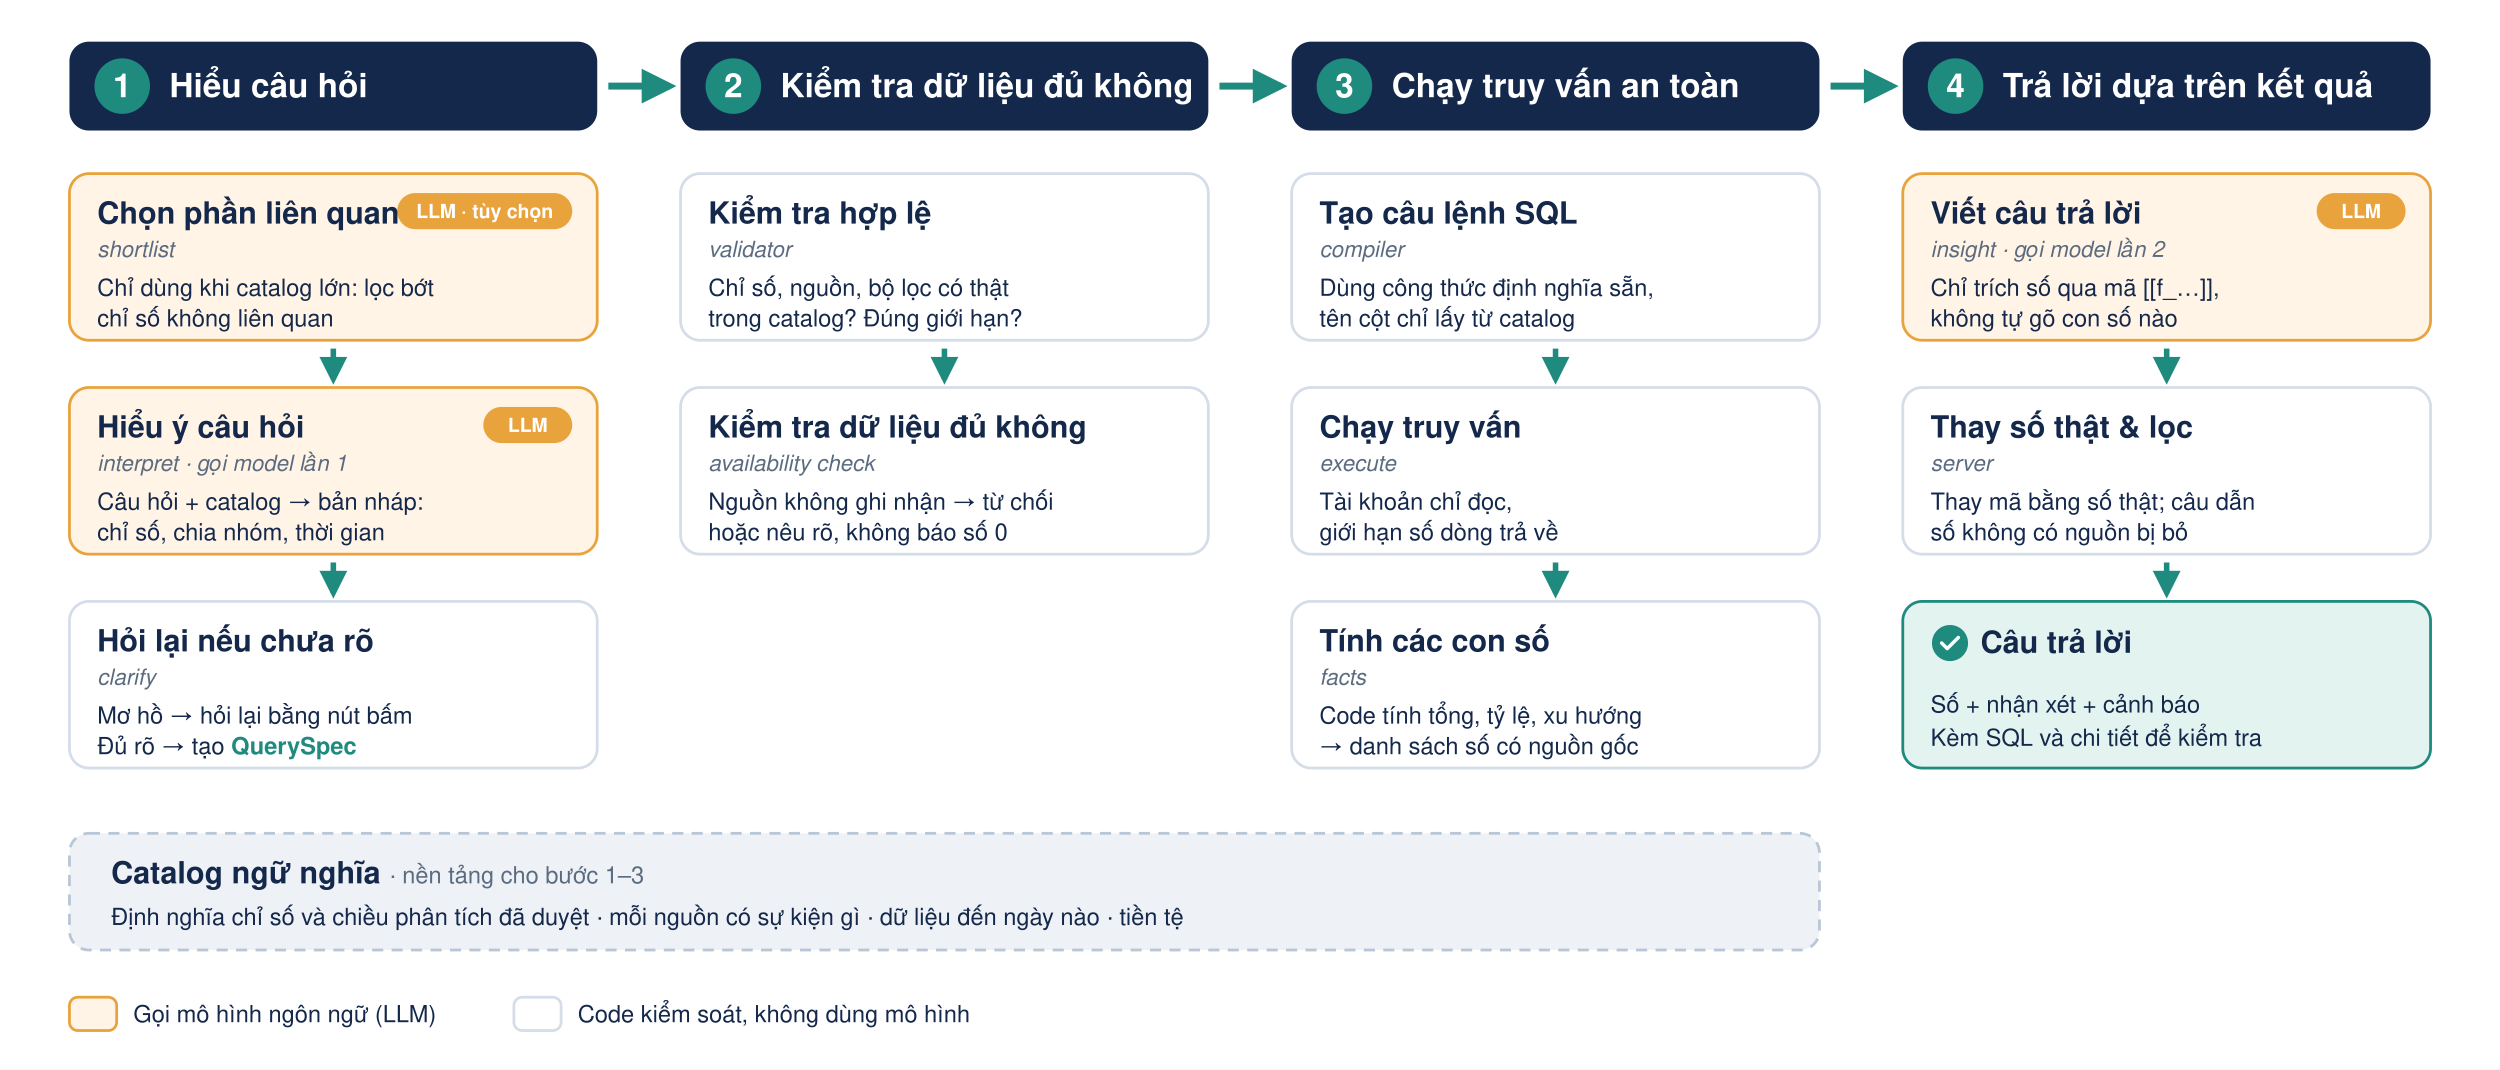
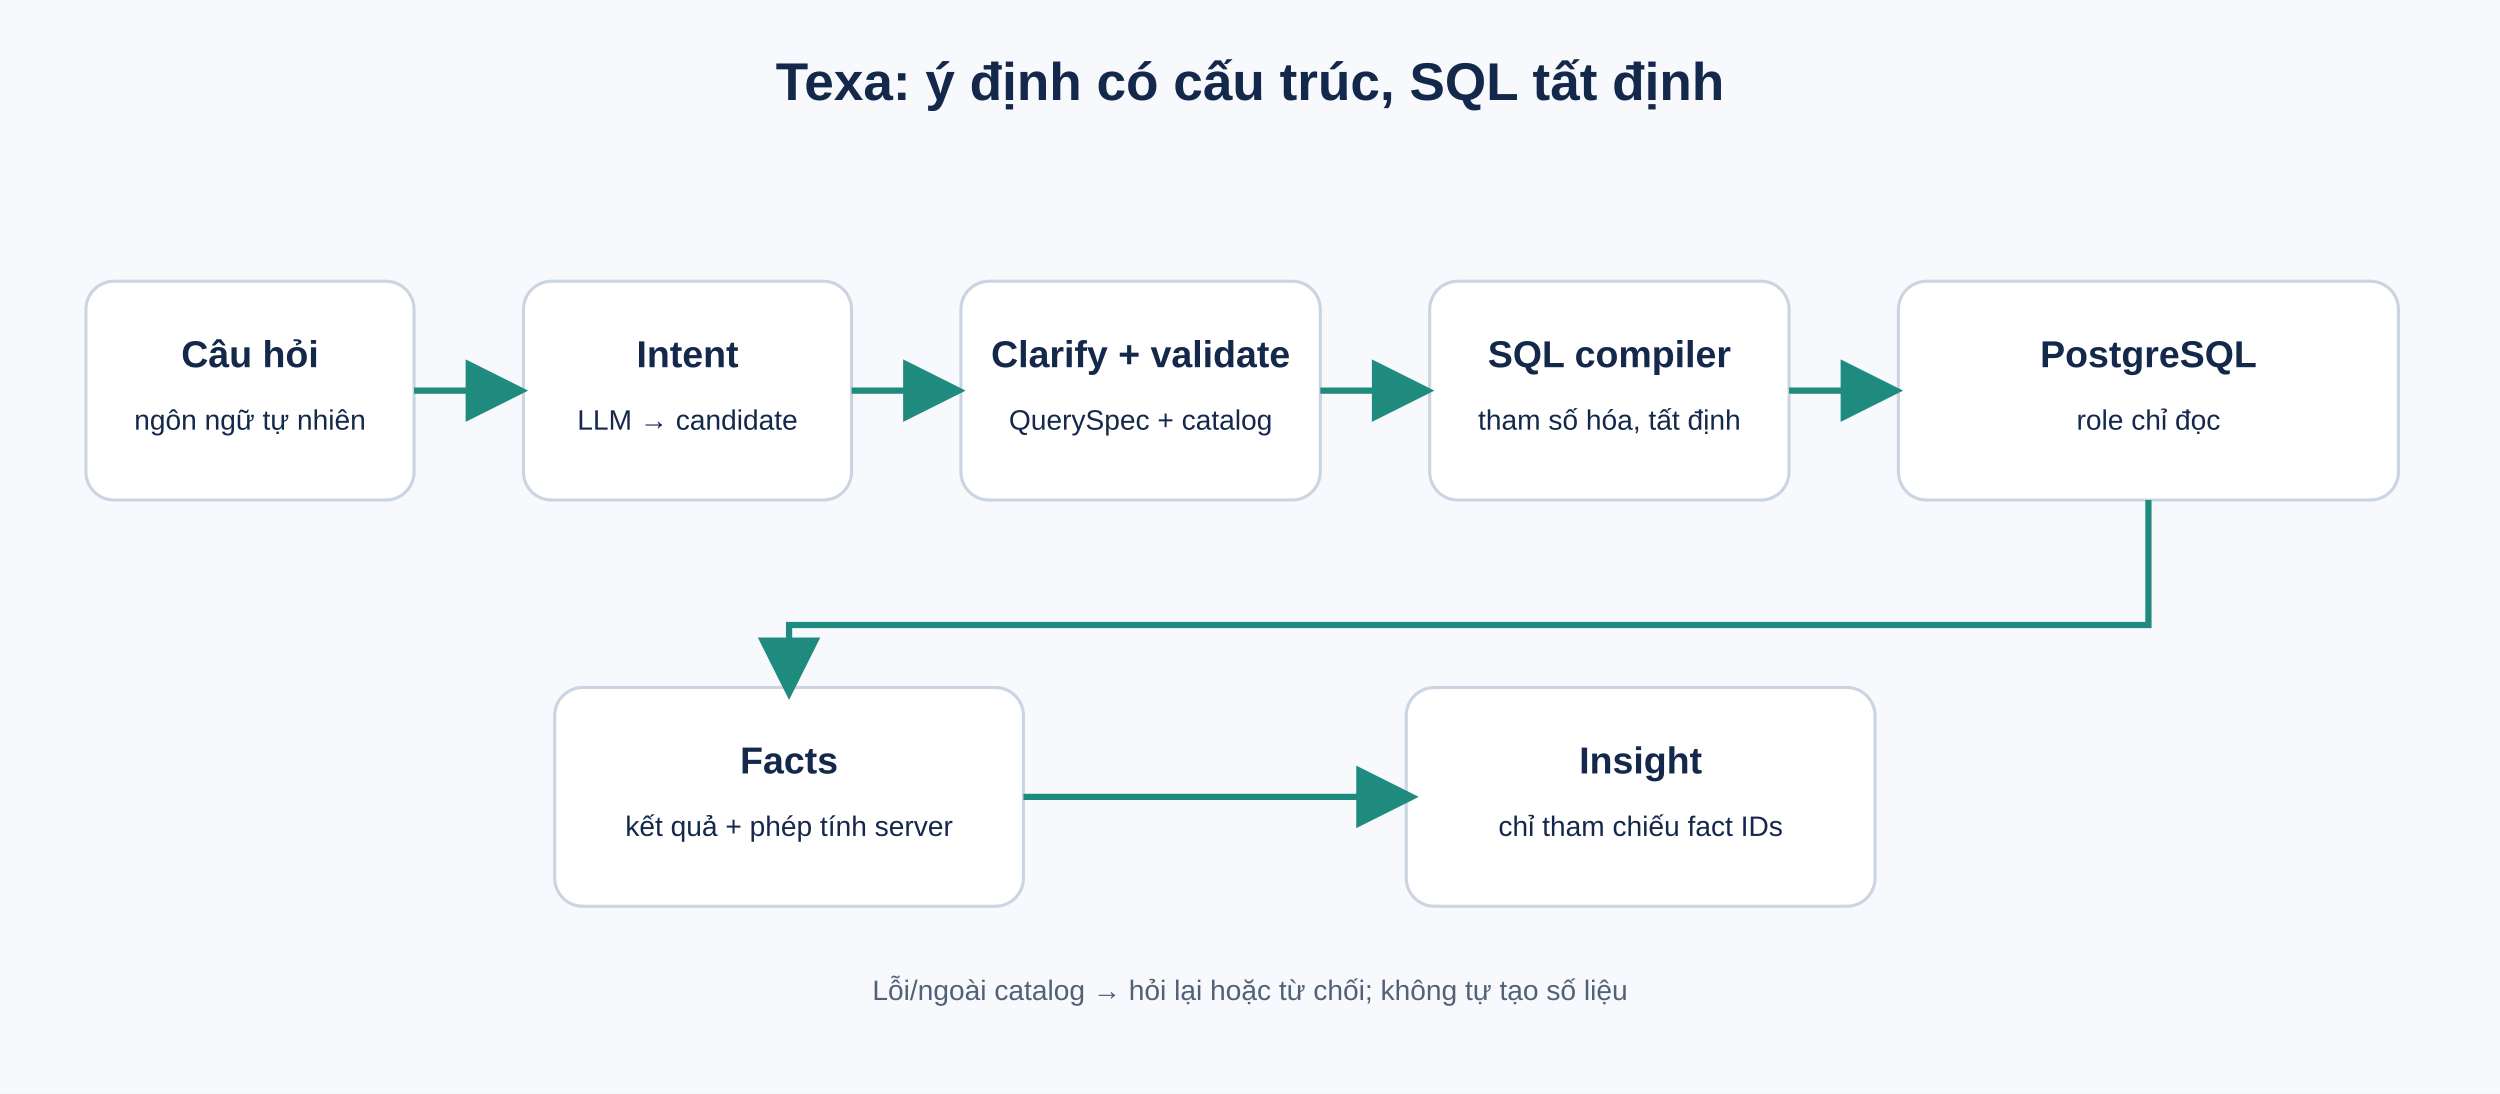
- <svg xmlns="http://www.w3.org/2000/svg" width="1800" height="770" viewBox="0 0 1800 770" font-family="Helvetica Neue, Helvetica, Arial, sans-serif">
+ <svg xmlns="http://www.w3.org/2000/svg" width="1600" height="700" viewBox="0 0 1600 700" font-family="Arial, sans-serif">
+   <rect width="1600" height="700" fill="#f7f9fc" />
+   <text x="800" y="64" text-anchor="middle" font-size="34" font-weight="700" fill="#14284b">Texa: ý định có cấu trúc, SQL tất định</text>
  <defs>
-     <marker id="ah" viewBox="0 0 10 10" refX="8" refY="5" markerWidth="5" markerHeight="5" orient="auto">
-       <path d="M0,0 L10,5 L0,10 z" fill="#1f8a7e" />
+     <marker id="a" markerWidth="10" markerHeight="10" refX="8" refY="5" orient="auto">
+       <path d="M0 0L10 5L0 10z" fill="#1f8a7e" />
    </marker>
-     <rect id="code" width="380" height="120" rx="14" fill="#fff" stroke="#d5dde8" stroke-width="2" />
-     <rect id="llm" width="380" height="120" rx="14" fill="#fff4e5" stroke="#e8a33d" stroke-width="2" />
-     <g id="badge">
-       <rect x="298" y="14" width="64" height="26" rx="13" fill="#e8a33d" />
-       <text x="330" y="32" font-size="14" font-weight="700" fill="#fff" text-anchor="middle">LLM</text>
-     </g>
  </defs>
-   <rect width="1800" height="770" fill="#fff" />
-   <g font-size="24" font-weight="700" fill="#fff">
-     <rect x="50" y="30" width="380" height="64" rx="14" fill="#14284b" />
-     <rect x="490" y="30" width="380" height="64" rx="14" fill="#14284b" />
-     <rect x="930" y="30" width="380" height="64" rx="14" fill="#14284b" />
-     <rect x="1370" y="30" width="380" height="64" rx="14" fill="#14284b" />
-     <g fill="#1f8a7e">
-       <circle cx="88" cy="62" r="20" />
-       <circle cx="528" cy="62" r="20" />
-       <circle cx="968" cy="62" r="20" />
-       <circle cx="1408" cy="62" r="20" />
-     </g>
-     <g text-anchor="middle">
-       <text x="88" y="70">1</text>
-       <text x="528" y="70">2</text>
-       <text x="968" y="70">3</text>
-       <text x="1408" y="70">4</text>
-     </g>
-     <text x="122" y="70">Hiểu câu hỏi</text>
-     <text x="562" y="70">Kiểm tra dữ liệu đủ không</text>
-     <text x="1002" y="70">Chạy truy vấn an toàn</text>
-     <text x="1442" y="70">Trả lời dựa trên kết quả</text>
+   <g fill="#fff" stroke="#cbd5e1" stroke-width="2">
+     <rect x="55" y="180" width="210" height="140" rx="18" />
+     <rect x="335" y="180" width="210" height="140" rx="18" />
+     <rect x="615" y="180" width="230" height="140" rx="18" />
+     <rect x="915" y="180" width="230" height="140" rx="18" />
+     <rect x="1215" y="180" width="320" height="140" rx="18" />
+     <rect x="355" y="440" width="300" height="140" rx="18" />
+     <rect x="900" y="440" width="300" height="140" rx="18" />
  </g>
-   <g stroke="#1f8a7e" stroke-width="5" marker-end="url(#ah)">
-     <line x1="438" y1="62" x2="482" y2="62" />
-     <line x1="878" y1="62" x2="922" y2="62" />
-     <line x1="1318" y1="62" x2="1362" y2="62" />
+   <g fill="none" stroke="#1f8a7e" stroke-width="4" marker-end="url(#a)">
+     <path d="M265 250h65" />
+     <path d="M545 250h65" />
+     <path d="M845 250h65" />
+     <path d="M1145 250h65" />
+     <path d="M1375 320v80H505v40" />
+     <path d="M655 510h245" />
  </g>
-   <g stroke="#1f8a7e" stroke-width="4" marker-end="url(#ah)">
-     <line x1="240" y1="251" x2="240" y2="273" />
-     <line x1="240" y1="405" x2="240" y2="427" />
-     <line x1="680" y1="251" x2="680" y2="273" />
-     <line x1="1120" y1="251" x2="1120" y2="273" />
-     <line x1="1120" y1="405" x2="1120" y2="427" />
-     <line x1="1560" y1="251" x2="1560" y2="273" />
-     <line x1="1560" y1="405" x2="1560" y2="427" />
+   <g text-anchor="middle" fill="#14284b">
+     <text x="160" y="235" font-size="24" font-weight="700">Câu hỏi</text>
+     <text x="160" y="275" font-size="18">ngôn ngữ tự nhiên</text>
+     <text x="440" y="235" font-size="24" font-weight="700">Intent</text>
+     <text x="440" y="275" font-size="18">LLM → candidate</text>
+     <text x="730" y="235" font-size="24" font-weight="700">Clarify + validate</text>
+     <text x="730" y="275" font-size="18">QuerySpec + catalog</text>
+     <text x="1030" y="235" font-size="24" font-weight="700">SQL compiler</text>
+     <text x="1030" y="275" font-size="18">tham số hóa, tất định</text>
+     <text x="1375" y="235" font-size="24" font-weight="700">PostgreSQL</text>
+     <text x="1375" y="275" font-size="18">role chỉ đọc</text>
+     <text x="505" y="495" font-size="24" font-weight="700">Facts</text>
+     <text x="505" y="535" font-size="18">kết quả + phép tính server</text>
+     <text x="1050" y="495" font-size="24" font-weight="700">Insight</text>
+     <text x="1050" y="535" font-size="18">chỉ tham chiếu fact IDs</text>
  </g>
-   <g font-size="17" fill="#14284b">
-     <g transform="translate(50,125)">
-       <use href="#llm" />
-       <rect x="236" y="14" width="126" height="26" rx="13" fill="#e8a33d" />
-       <text x="299" y="32" font-size="14" font-weight="700" fill="#fff" text-anchor="middle">LLM · tùy chọn</text>
-       <text x="20" y="36" font-size="22" font-weight="700">Chọn phần liên quan</text>
-       <text x="20" y="60" font-size="16" font-style="italic" fill="#5b6b80">shortlist</text>
-       <text x="20" y="88">Chỉ dùng khi catalog lớn: lọc bớt</text>
-       <text x="20" y="110">chỉ số không liên quan</text>
-     </g>
-     <g transform="translate(50,279)">
-       <use href="#llm" />
-       <use href="#badge" />
-       <text x="20" y="36" font-size="22" font-weight="700">Hiểu ý câu hỏi</text>
-       <text x="20" y="60" font-size="16" font-style="italic" fill="#5b6b80">interpret · gọi model lần 1</text>
-       <text x="20" y="88">Câu hỏi + catalog → bản nháp:</text>
-       <text x="20" y="110">chỉ số, chia nhóm, thời gian</text>
-     </g>
-     <g transform="translate(50,433)">
-       <use href="#code" />
-       <text x="20" y="36" font-size="22" font-weight="700">Hỏi lại nếu chưa rõ</text>
-       <text x="20" y="60" font-size="16" font-style="italic" fill="#5b6b80">clarify</text>
-       <text x="20" y="88">Mơ hồ → hỏi lại bằng nút bấm</text>
-       <text x="20" y="110">Đủ rõ → tạo <tspan font-weight="700" fill="#1f8a7e">QuerySpec</tspan>
-       </text>
-     </g>
-     <g transform="translate(490,125)">
-       <use href="#code" />
-       <text x="20" y="36" font-size="22" font-weight="700">Kiểm tra hợp lệ</text>
-       <text x="20" y="60" font-size="16" font-style="italic" fill="#5b6b80">validator</text>
-       <text x="20" y="88">Chỉ số, nguồn, bộ lọc có thật</text>
-       <text x="20" y="110">trong catalog? Đúng giới hạn?</text>
-     </g>
-     <g transform="translate(490,279)">
-       <use href="#code" />
-       <text x="20" y="36" font-size="22" font-weight="700">Kiểm tra dữ liệu đủ không</text>
-       <text x="20" y="60" font-size="16" font-style="italic" fill="#5b6b80">availability check</text>
-       <text x="20" y="88">Nguồn không ghi nhận → từ chối</text>
-       <text x="20" y="110">hoặc nêu rõ, không báo số 0</text>
-     </g>
-     <g transform="translate(930,125)">
-       <use href="#code" />
-       <text x="20" y="36" font-size="22" font-weight="700">Tạo câu lệnh SQL</text>
-       <text x="20" y="60" font-size="16" font-style="italic" fill="#5b6b80">compiler</text>
-       <text x="20" y="88">Dùng công thức định nghĩa sẵn,</text>
-       <text x="20" y="110">tên cột chỉ lấy từ catalog</text>
-     </g>
-     <g transform="translate(930,279)">
-       <use href="#code" />
-       <text x="20" y="36" font-size="22" font-weight="700">Chạy truy vấn</text>
-       <text x="20" y="60" font-size="16" font-style="italic" fill="#5b6b80">execute</text>
-       <text x="20" y="88">Tài khoản chỉ đọc,</text>
-       <text x="20" y="110">giới hạn số dòng trả về</text>
-     </g>
-     <g transform="translate(930,433)">
-       <use href="#code" />
-       <text x="20" y="36" font-size="22" font-weight="700">Tính các con số</text>
-       <text x="20" y="60" font-size="16" font-style="italic" fill="#5b6b80">facts</text>
-       <text x="20" y="88">Code tính tổng, tỷ lệ, xu hướng</text>
-       <text x="20" y="110">→ danh sách số có nguồn gốc</text>
-     </g>
-     <g transform="translate(1370,125)">
-       <use href="#llm" />
-       <use href="#badge" />
-       <text x="20" y="36" font-size="22" font-weight="700">Viết câu trả lời</text>
-       <text x="20" y="60" font-size="16" font-style="italic" fill="#5b6b80">insight · gọi model lần 2</text>
-       <text x="20" y="88">Chỉ trích số qua mã [[f_…]],</text>
-       <text x="20" y="110">không tự gõ con số nào</text>
-     </g>
-     <g transform="translate(1370,279)">
-       <use href="#code" />
-       <text x="20" y="36" font-size="22" font-weight="700">Thay số thật &amp; lọc</text>
-       <text x="20" y="60" font-size="16" font-style="italic" fill="#5b6b80">server</text>
-       <text x="20" y="88">Thay mã bằng số thật; câu dẫn</text>
-       <text x="20" y="110">số không có nguồn bị bỏ</text>
-     </g>
-     <g transform="translate(1370,433)">
-       <rect width="380" height="120" rx="14" fill="#e3f3f0" stroke="#1f8a7e" stroke-width="2" />
-       <circle cx="34" cy="30" r="13" fill="#1f8a7e" />
-       <path d="M28,30 l4,4 l8,-8" fill="none" stroke="#fff" stroke-width="2.5" stroke-linecap="round" stroke-linejoin="round" />
-       <text x="56" y="37" font-size="22" font-weight="700">Câu trả lời</text>
-       <text x="20" y="80">Số + nhận xét + cảnh báo</text>
-       <text x="20" y="104">Kèm SQL và chi tiết để kiểm tra</text>
-     </g>
-   </g>
-   <rect x="50" y="600" width="1260" height="84" rx="14" fill="#eef2f7" stroke="#b9c6d6" stroke-width="2" stroke-dasharray="8 6" />
-   <text x="80" y="636" font-size="22" font-weight="700" fill="#14284b">Catalog ngữ nghĩa <tspan font-size="17" font-weight="400" fill="#5b6b80">· nền tảng cho bước 1–3</tspan>
-   </text>
-   <text x="80" y="666" font-size="17" fill="#14284b">Định nghĩa chỉ số và chiều phân tích đã duyệt · mỗi nguồn có sự kiện gì · dữ liệu đến ngày nào · tiền tệ</text>
-   <g font-size="17" fill="#14284b">
-     <rect x="50" y="718" width="34" height="24" rx="6" fill="#fff4e5" stroke="#e8a33d" stroke-width="2" />
-     <text x="96" y="736">Gọi mô hình ngôn ngữ (LLM)</text>
-     <rect x="370" y="718" width="34" height="24" rx="6" fill="#fff" stroke="#d5dde8" stroke-width="2" />
-     <text x="416" y="736">Code kiểm soát, không dùng mô hình</text>
-   </g>
+   <text x="800" y="640" text-anchor="middle" font-size="18" fill="#526176">Lỗi/ngoài catalog → hỏi lại hoặc từ chối; không tự tạo số liệu</text>
</svg>
